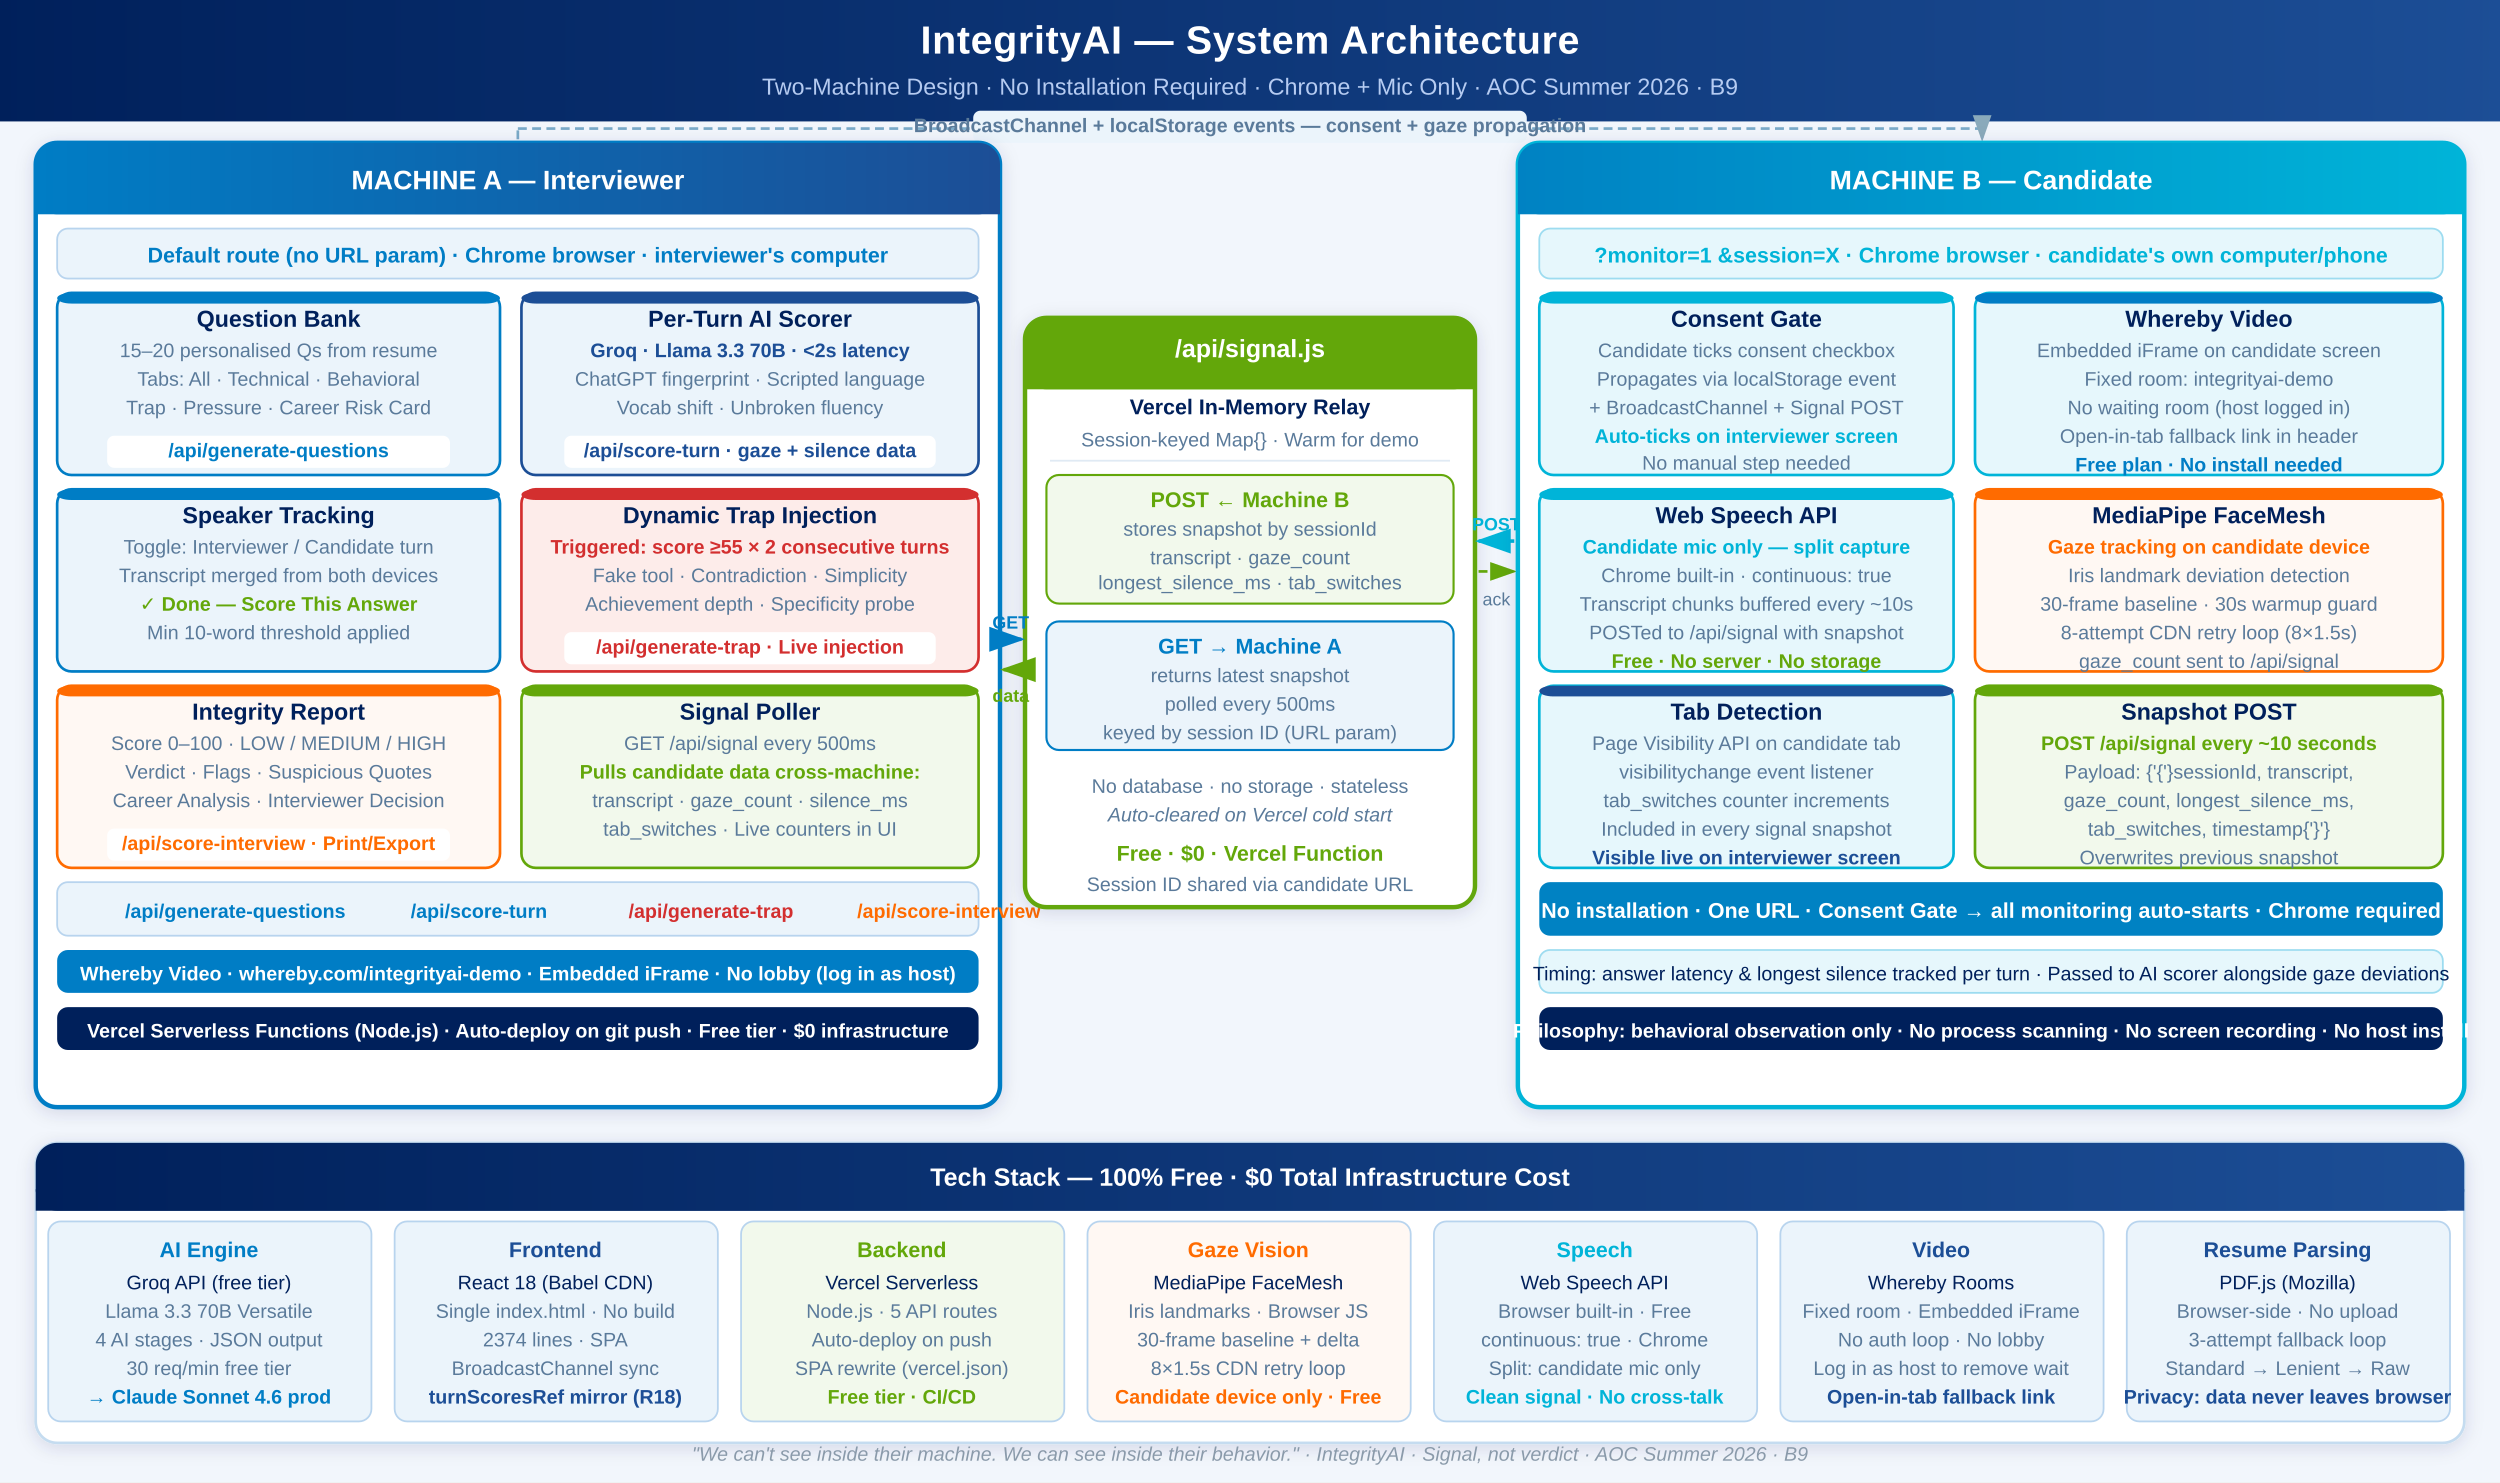
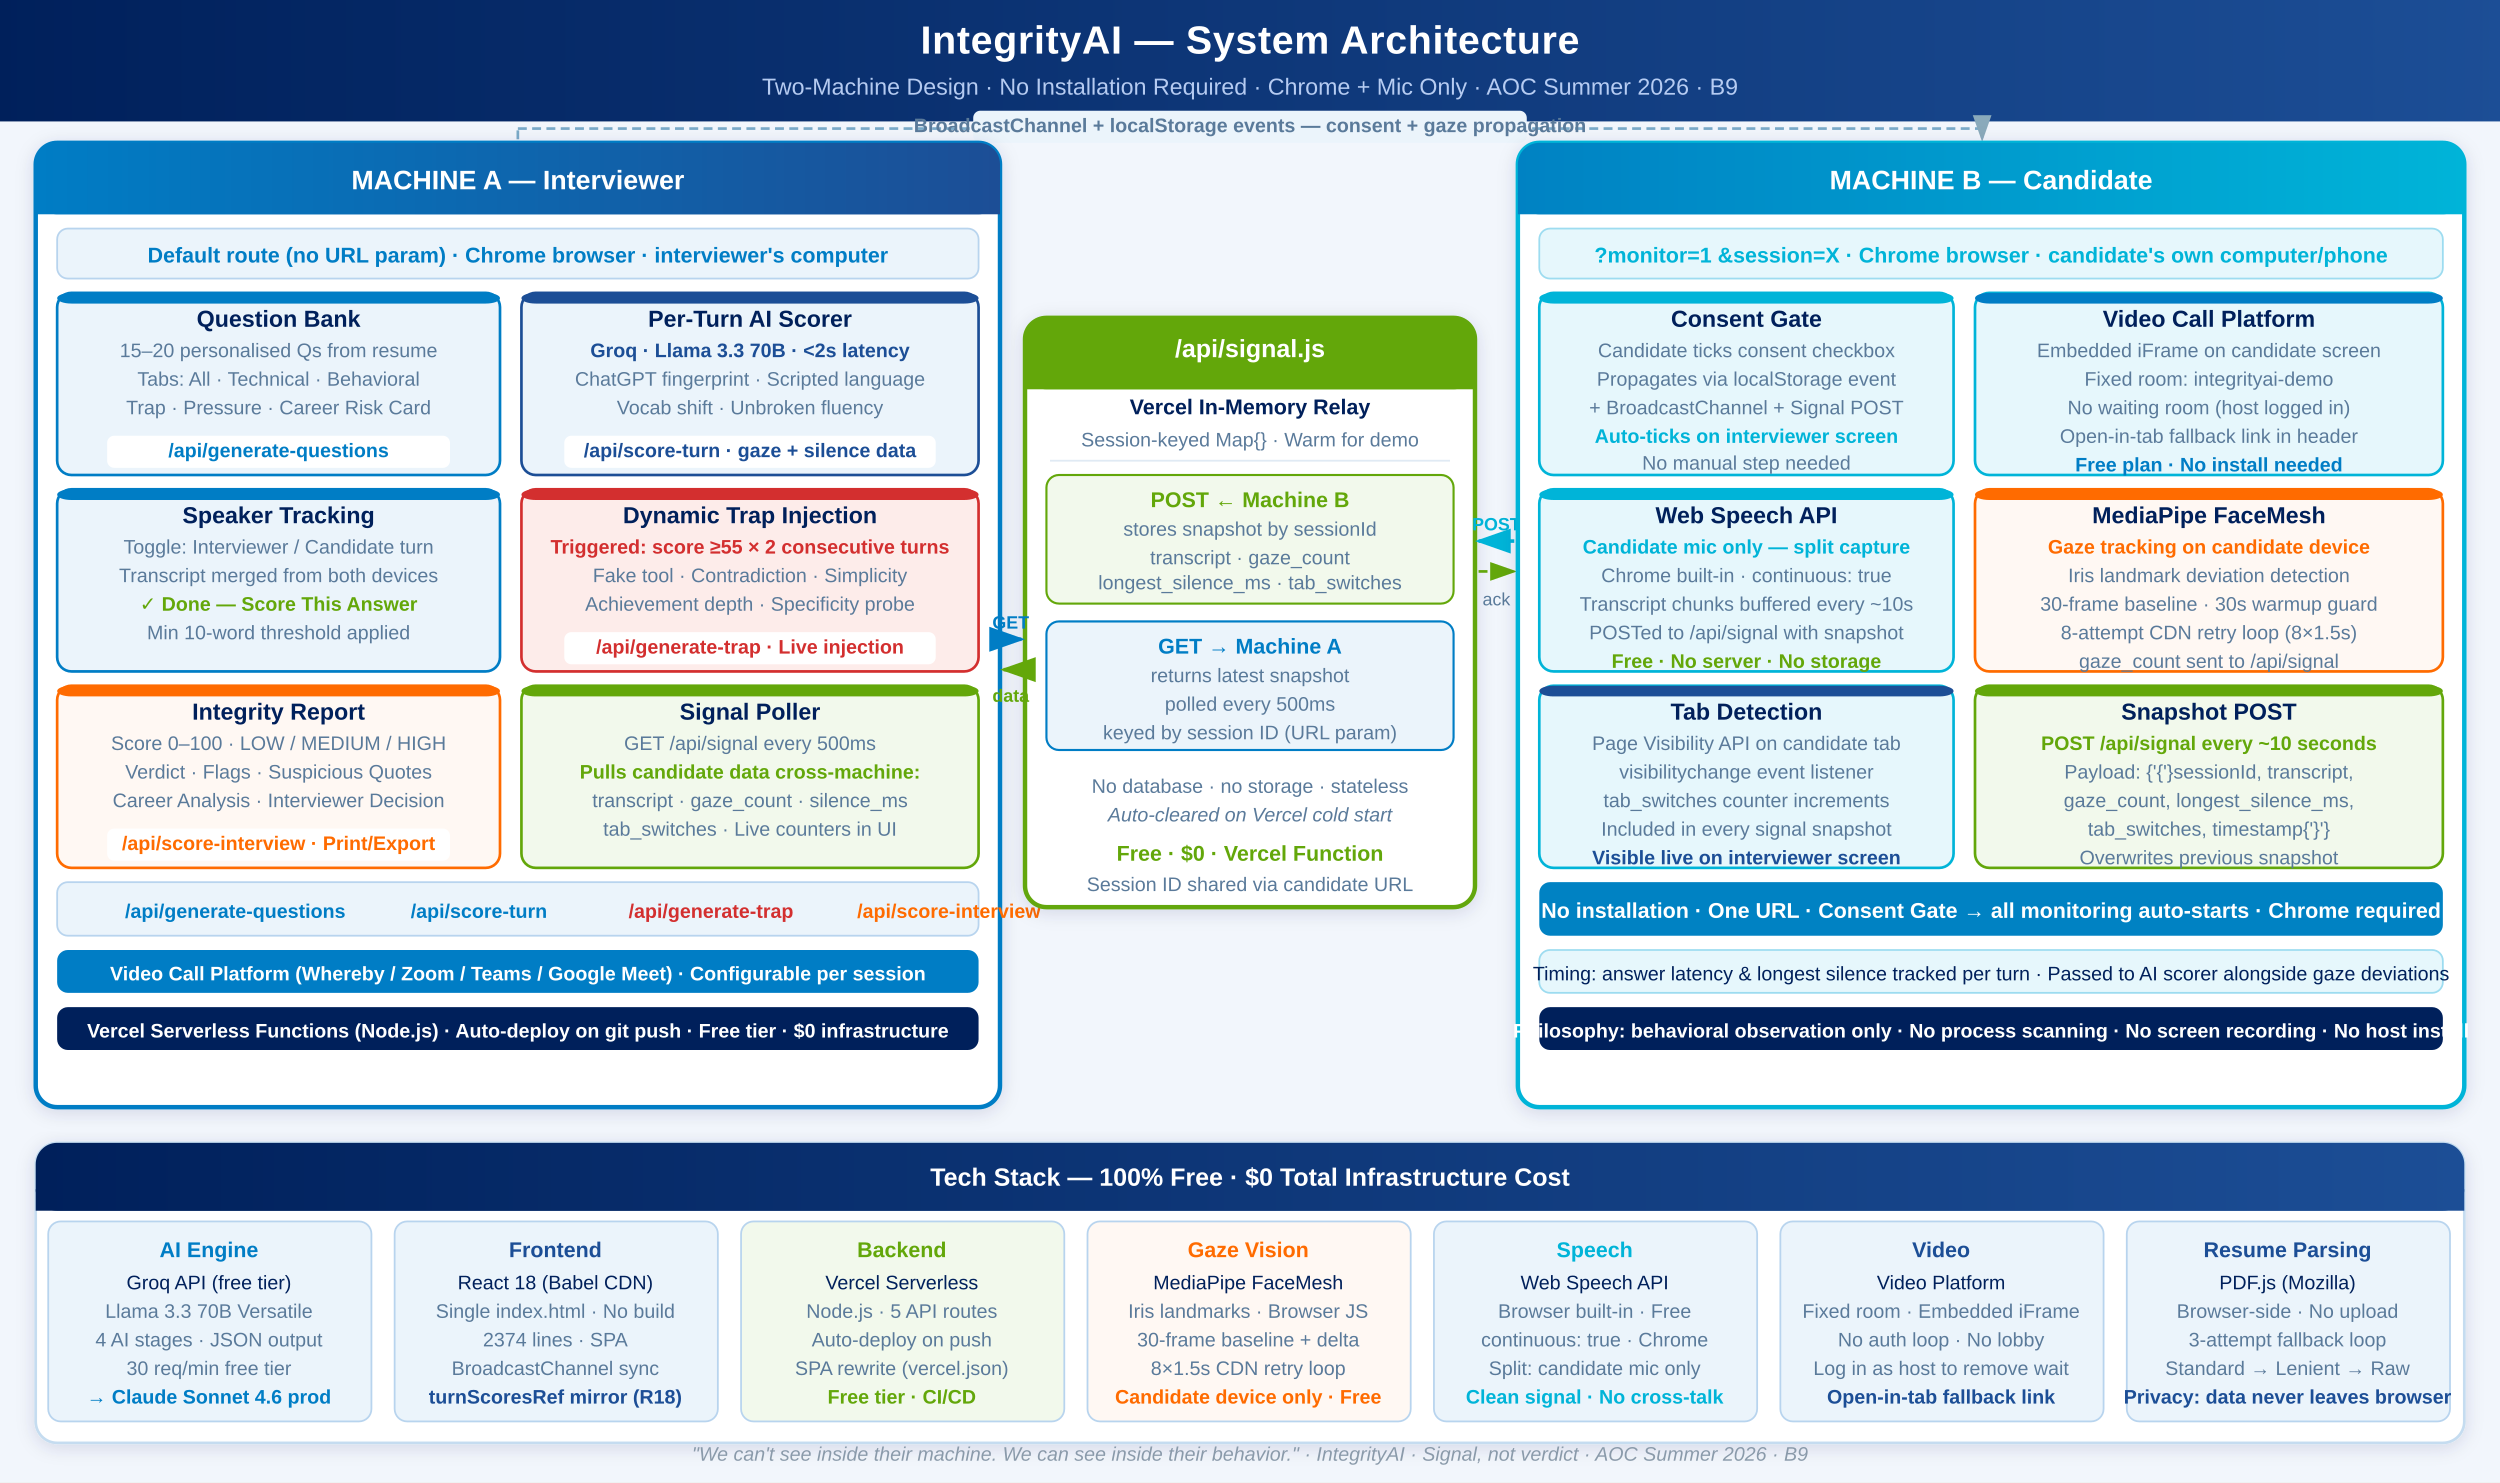
<svg xmlns="http://www.w3.org/2000/svg" viewBox="0 0 1400 830" font-family="Calibri, 'Segoe UI', Arial, sans-serif">
  <defs>
    <linearGradient id="headerGrad" x1="0%" y1="0%" x2="100%" y2="0%">
      <stop offset="0%" style="stop-color:#00205B" />
      <stop offset="100%" style="stop-color:#1C4E96" />
    </linearGradient>
    <linearGradient id="blueGrad" x1="0%" y1="0%" x2="100%" y2="0%">
      <stop offset="0%" style="stop-color:#007DC5" />
      <stop offset="100%" style="stop-color:#1C4E96" />
    </linearGradient>
    <linearGradient id="cyanGrad" x1="0%" y1="0%" x2="100%" y2="0%">
      <stop offset="0%" style="stop-color:#0082C3" />
      <stop offset="100%" style="stop-color:#00B4D8" />
    </linearGradient>
    <marker id="arrowBlue" markerWidth="10" markerHeight="7" refX="9" refY="3.5" orient="auto">
      <polygon points="0 0, 10 3.5, 0 7" fill="#007DC5" />
    </marker>
    <marker id="arrowCyan" markerWidth="10" markerHeight="7" refX="9" refY="3.5" orient="auto">
      <polygon points="0 0, 10 3.5, 0 7" fill="#00B4D8" />
    </marker>
    <marker id="arrowGreen" markerWidth="10" markerHeight="7" refX="9" refY="3.5" orient="auto">
      <polygon points="0 0, 10 3.5, 0 7" fill="#63A70A" />
    </marker>
    <marker id="arrowRed" markerWidth="10" markerHeight="7" refX="9" refY="3.5" orient="auto">
      <polygon points="0 0, 10 3.5, 0 7" fill="#D32F2F" />
    </marker>
    <marker id="arrowMuted" markerWidth="10" markerHeight="7" refX="9" refY="3.5" orient="auto">
      <polygon points="0 0, 10 3.5, 0 7" fill="#8AAABB" />
    </marker>
    <filter id="shadow" x="-5%" y="-5%" width="115%" height="120%">
      <feDropShadow dx="0" dy="2" stdDeviation="5" flood-color="rgba(0,32,91,0.13)" />
    </filter>
  </defs>
  <rect width="1400" height="830" fill="#F2F6FC" />
  <rect x="0" y="0" width="1400" height="68" fill="url(#headerGrad)" />
  <text x="700" y="30" text-anchor="middle" font-size="22" font-weight="700" fill="white" letter-spacing="0.4">IntegrityAI — System Architecture</text>
  <text x="700" y="53" text-anchor="middle" font-size="13" fill="rgba(200,220,255,0.9)">Two-Machine Design · No Installation Required · Chrome + Mic Only · AOC Summer 2026 · B9</text>
  <line x1="290" y1="78" x2="290" y2="72" stroke="#7AAAC8" stroke-width="1.5" stroke-dasharray="5,3" />
  <line x1="290" y1="72" x2="1110" y2="72" stroke="#7AAAC8" stroke-width="1.5" stroke-dasharray="5,3" />
  <line x1="1110" y1="72" x2="1110" y2="78" stroke="#7AAAC8" stroke-width="1.5" stroke-dasharray="5,3" marker-end="url(#arrowMuted)" />
  <rect x="545" y="62" width="310" height="18" rx="4" fill="#EBF4FB" />
  <text x="700" y="74" text-anchor="middle" font-size="11" fill="#5A7A9A" font-weight="600">BroadcastChannel + localStorage events — consent + gaze propagation</text>
  <rect x="20" y="80" width="540" height="540" rx="12" fill="white" stroke="#007DC5" stroke-width="2.5" filter="url(#shadow)" />
  <rect x="20" y="80" width="540" height="40" rx="12" fill="url(#blueGrad)" />
  <rect x="20" y="108" width="540" height="12" fill="url(#blueGrad)" />
  <text x="290" y="106" text-anchor="middle" font-size="15" font-weight="700" fill="white">MACHINE A — Interviewer</text>
  <rect x="32" y="128" width="516" height="28" rx="6" fill="#EBF4FB" stroke="#B8D4EE" stroke-width="1" />
  <text x="290" y="147" text-anchor="middle" font-size="12" fill="#007DC5" font-weight="700">Default route (no URL param) · Chrome browser · interviewer's computer</text>
  <rect x="32" y="164" width="248" height="102" rx="8" fill="#EBF4FB" stroke="#007DC5" stroke-width="1.5" />
  <rect x="32" y="164" width="248" height="6" rx="8" fill="#007DC5" />
  <text x="156" y="183" text-anchor="middle" font-size="13" font-weight="700" fill="#00205B">Question Bank</text>
  <text x="156" y="200" text-anchor="middle" font-size="11" fill="#5A7A9A">15–20 personalised Qs from resume</text>
  <text x="156" y="216" text-anchor="middle" font-size="11" fill="#5A7A9A">Tabs: All · Technical · Behavioral</text>
  <text x="156" y="232" text-anchor="middle" font-size="11" fill="#5A7A9A">Trap · Pressure · Career Risk Card</text>
  <rect x="60" y="244" width="192" height="18" rx="4" fill="white" />
  <text x="156" y="256" text-anchor="middle" font-size="11" fill="#007DC5" font-weight="700">/api/generate-questions</text>
  <rect x="32" y="274" width="248" height="102" rx="8" fill="#EBF4FB" stroke="#007DC5" stroke-width="1.5" />
  <rect x="32" y="274" width="248" height="6" rx="8" fill="#007DC5" />
  <text x="156" y="293" text-anchor="middle" font-size="13" font-weight="700" fill="#00205B">Speaker Tracking</text>
  <text x="156" y="310" text-anchor="middle" font-size="11" fill="#5A7A9A">Toggle: Interviewer / Candidate turn</text>
  <text x="156" y="326" text-anchor="middle" font-size="11" fill="#5A7A9A">Transcript merged from both devices</text>
  <text x="156" y="342" text-anchor="middle" font-size="11" fill="#63A70A" font-weight="600">✓ Done — Score This Answer</text>
  <text x="156" y="358" text-anchor="middle" font-size="11" fill="#5A7A9A">Min 10-word threshold applied</text>
  <rect x="32" y="384" width="248" height="102" rx="8" fill="#FFF8F3" stroke="#FF6B00" stroke-width="1.5" />
  <rect x="32" y="384" width="248" height="6" rx="8" fill="#FF6B00" />
  <text x="156" y="403" text-anchor="middle" font-size="13" font-weight="700" fill="#00205B">Integrity Report</text>
  <text x="156" y="420" text-anchor="middle" font-size="11" fill="#5A7A9A">Score 0–100 · LOW / MEDIUM / HIGH</text>
  <text x="156" y="436" text-anchor="middle" font-size="11" fill="#5A7A9A">Verdict · Flags · Suspicious Quotes</text>
  <text x="156" y="452" text-anchor="middle" font-size="11" fill="#5A7A9A">Career Analysis · Interviewer Decision</text>
  <rect x="60" y="464" width="192" height="18" rx="4" fill="white" />
  <text x="156" y="476" text-anchor="middle" font-size="11" fill="#FF6B00" font-weight="700">/api/score-interview · Print/Export</text>
  <rect x="292" y="164" width="256" height="102" rx="8" fill="#EBF4FB" stroke="#1C4E96" stroke-width="1.5" />
  <rect x="292" y="164" width="256" height="6" rx="8" fill="#1C4E96" />
  <text x="420" y="183" text-anchor="middle" font-size="13" font-weight="700" fill="#00205B">Per-Turn AI Scorer</text>
  <text x="420" y="200" text-anchor="middle" font-size="11" fill="#1C4E96" font-weight="600">Groq · Llama 3.3 70B · &lt;2s latency</text>
  <text x="420" y="216" text-anchor="middle" font-size="11" fill="#5A7A9A">ChatGPT fingerprint · Scripted language</text>
  <text x="420" y="232" text-anchor="middle" font-size="11" fill="#5A7A9A">Vocab shift · Unbroken fluency</text>
  <rect x="316" y="244" width="208" height="18" rx="4" fill="white" />
  <text x="420" y="256" text-anchor="middle" font-size="11" fill="#1C4E96" font-weight="700">/api/score-turn · gaze + silence data</text>
  <rect x="292" y="274" width="256" height="102" rx="8" fill="#FDECEA" stroke="#D32F2F" stroke-width="1.5" />
  <rect x="292" y="274" width="256" height="6" rx="8" fill="#D32F2F" />
  <text x="420" y="293" text-anchor="middle" font-size="13" font-weight="700" fill="#00205B">Dynamic Trap Injection</text>
  <text x="420" y="310" text-anchor="middle" font-size="11" fill="#D32F2F" font-weight="600">Triggered: score ≥55 × 2 consecutive turns</text>
  <text x="420" y="326" text-anchor="middle" font-size="11" fill="#5A7A9A">Fake tool · Contradiction · Simplicity</text>
  <text x="420" y="342" text-anchor="middle" font-size="11" fill="#5A7A9A">Achievement depth · Specificity probe</text>
  <rect x="316" y="354" width="208" height="18" rx="4" fill="white" />
  <text x="420" y="366" text-anchor="middle" font-size="11" fill="#D32F2F" font-weight="700">/api/generate-trap · Live injection</text>
  <rect x="292" y="384" width="256" height="102" rx="8" fill="#F2F9EC" stroke="#63A70A" stroke-width="1.5" />
  <rect x="292" y="384" width="256" height="6" rx="8" fill="#63A70A" />
  <text x="420" y="403" text-anchor="middle" font-size="13" font-weight="700" fill="#00205B">Signal Poller</text>
  <text x="420" y="420" text-anchor="middle" font-size="11" fill="#5A7A9A">GET /api/signal every 500ms</text>
  <text x="420" y="436" text-anchor="middle" font-size="11" fill="#63A70A" font-weight="600">Pulls candidate data cross-machine:</text>
  <text x="420" y="452" text-anchor="middle" font-size="11" fill="#5A7A9A">transcript · gaze_count · silence_ms</text>
  <text x="420" y="468" text-anchor="middle" font-size="11" fill="#5A7A9A">tab_switches · Live counters in UI</text>
  <rect x="32" y="494" width="516" height="30" rx="6" fill="#EBF4FB" stroke="#B8D4EE" stroke-width="1" />
  <text x="70" y="514" font-size="11" fill="#007DC5" font-weight="700">/api/generate-questions</text>
  <text x="230" y="514" font-size="11" fill="#007DC5" font-weight="700">/api/score-turn</text>
  <text x="352" y="514" font-size="11" fill="#D32F2F" font-weight="700">/api/generate-trap</text>
  <text x="480" y="514" font-size="11" fill="#FF6B00" font-weight="700">/api/score-interview</text>
  <rect x="32" y="532" width="516" height="24" rx="6" fill="#007DC5" />
-   <text x="290" y="549" text-anchor="middle" font-size="11" font-weight="700" fill="white">Whereby Video  ·  whereby.com/integrityai-demo  ·  Embedded iFrame  ·  No lobby (log in as host)</text>
+   <text x="290" y="549" text-anchor="middle" font-size="11" font-weight="700" fill="white">Video Call Platform (Whereby / Zoom / Teams / Google Meet)  ·  Configurable per session</text>
  <rect x="32" y="564" width="516" height="24" rx="6" fill="#00205B" />
  <text x="290" y="581" text-anchor="middle" font-size="11" font-weight="700" fill="white">Vercel Serverless Functions (Node.js)  ·  Auto-deploy on git push  ·  Free tier  ·  $0 infrastructure</text>
  <rect x="574" y="178" width="252" height="330" rx="12" fill="white" stroke="#63A70A" stroke-width="2.5" filter="url(#shadow)" />
  <rect x="574" y="178" width="252" height="40" rx="12" fill="#63A70A" />
  <rect x="574" y="206" width="252" height="12" fill="#63A70A" />
  <text x="700" y="200" text-anchor="middle" font-size="14" font-weight="700" fill="white">/api/signal.js</text>
  <text x="700" y="232" text-anchor="middle" font-size="12" font-weight="700" fill="#00205B">Vercel In-Memory Relay</text>
  <text x="700" y="250" text-anchor="middle" font-size="11" fill="#5A7A9A">Session-keyed Map{} · Warm for demo</text>
  <line x1="588" y1="258" x2="812" y2="258" stroke="#E0EAF4" stroke-width="1" />
  <rect x="586" y="266" width="228" height="72" rx="7" fill="#F2F9EC" stroke="#63A70A" stroke-width="1.2" />
  <text x="700" y="284" text-anchor="middle" font-size="12" font-weight="700" fill="#63A70A">POST  ←  Machine B</text>
  <text x="700" y="300" text-anchor="middle" font-size="11" fill="#5A7A9A">stores snapshot by sessionId</text>
  <text x="700" y="316" text-anchor="middle" font-size="11" fill="#5A7A9A">transcript · gaze_count</text>
  <text x="700" y="330" text-anchor="middle" font-size="11" fill="#5A7A9A">longest_silence_ms · tab_switches</text>
  <rect x="586" y="348" width="228" height="72" rx="7" fill="#EBF4FB" stroke="#007DC5" stroke-width="1.2" />
  <text x="700" y="366" text-anchor="middle" font-size="12" font-weight="700" fill="#007DC5">GET  →  Machine A</text>
  <text x="700" y="382" text-anchor="middle" font-size="11" fill="#5A7A9A">returns latest snapshot</text>
  <text x="700" y="398" text-anchor="middle" font-size="11" fill="#5A7A9A">polled every 500ms</text>
  <text x="700" y="414" text-anchor="middle" font-size="11" fill="#5A7A9A">keyed by session ID (URL param)</text>
  <text x="700" y="444" text-anchor="middle" font-size="11" fill="#5A7A9A">No database · no storage · stateless</text>
  <text x="700" y="460" text-anchor="middle" font-size="11" fill="#5A7A9A" font-style="italic">Auto-cleared on Vercel cold start</text>
  <text x="700" y="482" text-anchor="middle" font-size="12" fill="#63A70A" font-weight="700">Free · $0 · Vercel Function</text>
  <text x="700" y="499" text-anchor="middle" font-size="11" fill="#5A7A9A">Session ID shared via candidate URL</text>
  <line x1="562" y1="358" x2="572" y2="358" stroke="#007DC5" stroke-width="2" marker-end="url(#arrowBlue)" />
  <text x="566" y="352" text-anchor="middle" font-size="10" fill="#007DC5" font-weight="700">GET</text>
  <line x1="572" y1="375" x2="562" y2="375" stroke="#63A70A" stroke-width="2" marker-end="url(#arrowGreen)" />
  <text x="566" y="393" text-anchor="middle" font-size="10" fill="#63A70A" font-weight="700">data</text>
  <line x1="848" y1="303" x2="828" y2="303" stroke="#00B4D8" stroke-width="2" marker-end="url(#arrowCyan)" />
  <text x="838" y="297" text-anchor="middle" font-size="10" fill="#00B4D8" font-weight="700">POST</text>
  <line x1="828" y1="320" x2="848" y2="320" stroke="#63A70A" stroke-width="1.5" stroke-dasharray="5,2" marker-end="url(#arrowGreen)" />
  <text x="838" y="339" text-anchor="middle" font-size="10" fill="#5A7A9A">ack</text>
  <rect x="850" y="80" width="530" height="540" rx="12" fill="white" stroke="#00B4D8" stroke-width="2.5" filter="url(#shadow)" />
  <rect x="850" y="80" width="530" height="40" rx="12" fill="url(#cyanGrad)" />
  <rect x="850" y="108" width="530" height="12" fill="url(#cyanGrad)" />
  <text x="1115" y="106" text-anchor="middle" font-size="15" font-weight="700" fill="white">MACHINE B — Candidate</text>
  <rect x="862" y="128" width="506" height="28" rx="6" fill="#E6F7FC" stroke="#9DDCF0" stroke-width="1" />
  <text x="1115" y="147" text-anchor="middle" font-size="12" fill="#00B4D8" font-weight="700">?monitor=1 &amp;session=X  ·  Chrome browser  ·  candidate's own computer/phone</text>
  <rect x="862" y="164" width="232" height="102" rx="8" fill="#E6F7FC" stroke="#00B4D8" stroke-width="1.5" />
  <rect x="862" y="164" width="232" height="6" rx="8" fill="#00B4D8" />
  <text x="978" y="183" text-anchor="middle" font-size="13" font-weight="700" fill="#00205B">Consent Gate</text>
  <text x="978" y="200" text-anchor="middle" font-size="11" fill="#5A7A9A">Candidate ticks consent checkbox</text>
  <text x="978" y="216" text-anchor="middle" font-size="11" fill="#5A7A9A">Propagates via localStorage event</text>
  <text x="978" y="232" text-anchor="middle" font-size="11" fill="#5A7A9A">+ BroadcastChannel + Signal POST</text>
  <text x="978" y="248" text-anchor="middle" font-size="11" fill="#00B4D8" font-weight="700">Auto-ticks on interviewer screen</text>
  <text x="978" y="263" text-anchor="middle" font-size="11" fill="#5A7A9A">No manual step needed</text>
  <rect x="1106" y="164" width="262" height="102" rx="8" fill="#E6F7FC" stroke="#00B4D8" stroke-width="1.5" />
  <rect x="1106" y="164" width="262" height="6" rx="8" fill="#007DC5" />
-   <text x="1237" y="183" text-anchor="middle" font-size="13" font-weight="700" fill="#00205B">Whereby Video</text>
+   <text x="1237" y="183" text-anchor="middle" font-size="13" font-weight="700" fill="#00205B">Video Call Platform</text>
  <text x="1237" y="200" text-anchor="middle" font-size="11" fill="#5A7A9A">Embedded iFrame on candidate screen</text>
  <text x="1237" y="216" text-anchor="middle" font-size="11" fill="#5A7A9A">Fixed room: integrityai-demo</text>
  <text x="1237" y="232" text-anchor="middle" font-size="11" fill="#5A7A9A">No waiting room (host logged in)</text>
  <text x="1237" y="248" text-anchor="middle" font-size="11" fill="#5A7A9A">Open-in-tab fallback link in header</text>
  <text x="1237" y="264" text-anchor="middle" font-size="11" fill="#007DC5" font-weight="700">Free plan · No install needed</text>
  <rect x="862" y="274" width="232" height="102" rx="8" fill="#E6F7FC" stroke="#00B4D8" stroke-width="1.5" />
  <rect x="862" y="274" width="232" height="6" rx="8" fill="#00B4D8" />
  <text x="978" y="293" text-anchor="middle" font-size="13" font-weight="700" fill="#00205B">Web Speech API</text>
  <text x="978" y="310" text-anchor="middle" font-size="11" fill="#00B4D8" font-weight="600">Candidate mic only — split capture</text>
  <text x="978" y="326" text-anchor="middle" font-size="11" fill="#5A7A9A">Chrome built-in · continuous: true</text>
  <text x="978" y="342" text-anchor="middle" font-size="11" fill="#5A7A9A">Transcript chunks buffered every ~10s</text>
  <text x="978" y="358" text-anchor="middle" font-size="11" fill="#5A7A9A">POSTed to /api/signal with snapshot</text>
  <text x="978" y="374" text-anchor="middle" font-size="11" fill="#63A70A" font-weight="700">Free · No server · No storage</text>
  <rect x="1106" y="274" width="262" height="102" rx="8" fill="#FFF8F3" stroke="#FF6B00" stroke-width="1.5" />
  <rect x="1106" y="274" width="262" height="6" rx="8" fill="#FF6B00" />
  <text x="1237" y="293" text-anchor="middle" font-size="13" font-weight="700" fill="#00205B">MediaPipe FaceMesh</text>
  <text x="1237" y="310" text-anchor="middle" font-size="11" fill="#FF6B00" font-weight="600">Gaze tracking on candidate device</text>
  <text x="1237" y="326" text-anchor="middle" font-size="11" fill="#5A7A9A">Iris landmark deviation detection</text>
  <text x="1237" y="342" text-anchor="middle" font-size="11" fill="#5A7A9A">30-frame baseline · 30s warmup guard</text>
  <text x="1237" y="358" text-anchor="middle" font-size="11" fill="#5A7A9A">8-attempt CDN retry loop (8×1.5s)</text>
  <text x="1237" y="374" text-anchor="middle" font-size="11" fill="#5A7A9A">gaze_count sent to /api/signal</text>
  <rect x="862" y="384" width="232" height="102" rx="8" fill="#E6F7FC" stroke="#00B4D8" stroke-width="1.5" />
  <rect x="862" y="384" width="232" height="6" rx="8" fill="#1C4E96" />
  <text x="978" y="403" text-anchor="middle" font-size="13" font-weight="700" fill="#00205B">Tab Detection</text>
  <text x="978" y="420" text-anchor="middle" font-size="11" fill="#5A7A9A">Page Visibility API on candidate tab</text>
  <text x="978" y="436" text-anchor="middle" font-size="11" fill="#5A7A9A">visibilitychange event listener</text>
  <text x="978" y="452" text-anchor="middle" font-size="11" fill="#5A7A9A">tab_switches counter increments</text>
  <text x="978" y="468" text-anchor="middle" font-size="11" fill="#5A7A9A">Included in every signal snapshot</text>
  <text x="978" y="484" text-anchor="middle" font-size="11" fill="#1C4E96" font-weight="700">Visible live on interviewer screen</text>
  <rect x="1106" y="384" width="262" height="102" rx="8" fill="#F2F9EC" stroke="#63A70A" stroke-width="1.5" />
  <rect x="1106" y="384" width="262" height="6" rx="8" fill="#63A70A" />
  <text x="1237" y="403" text-anchor="middle" font-size="13" font-weight="700" fill="#00205B">Snapshot POST</text>
  <text x="1237" y="420" text-anchor="middle" font-size="11" fill="#63A70A" font-weight="600">POST /api/signal every ~10 seconds</text>
  <text x="1237" y="436" text-anchor="middle" font-size="11" fill="#5A7A9A">Payload: {'{'}sessionId, transcript,</text>
  <text x="1237" y="452" text-anchor="middle" font-size="11" fill="#5A7A9A">gaze_count, longest_silence_ms,</text>
  <text x="1237" y="468" text-anchor="middle" font-size="11" fill="#5A7A9A">tab_switches, timestamp{'}'}</text>
  <text x="1237" y="484" text-anchor="middle" font-size="11" fill="#5A7A9A">Overwrites previous snapshot</text>
  <rect x="862" y="494" width="506" height="30" rx="6" fill="#0082C3" />
  <text x="1115" y="514" text-anchor="middle" font-size="12" font-weight="700" fill="white">No installation · One URL · Consent Gate → all monitoring auto-starts · Chrome required</text>
  <rect x="862" y="532" width="506" height="24" rx="6" fill="#E6F7FC" stroke="#9DDCF0" stroke-width="1" />
  <text x="1115" y="549" text-anchor="middle" font-size="11" fill="#00205B">Timing: answer latency &amp; longest silence tracked per turn · Passed to AI scorer alongside gaze deviations</text>
  <rect x="862" y="564" width="506" height="24" rx="6" fill="#00205B" />
  <text x="1115" y="581" text-anchor="middle" font-size="11" font-weight="700" fill="white">Philosophy: behavioral observation only · No process scanning · No screen recording · No host install</text>
  <rect x="20" y="640" width="1360" height="168" rx="12" fill="white" stroke="#C5DCF0" stroke-width="1.5" filter="url(#shadow)" />
  <rect x="20" y="640" width="1360" height="38" rx="12" fill="url(#headerGrad)" />
  <rect x="20" y="666" width="1360" height="12" fill="url(#headerGrad)" />
  <text x="700" y="664" text-anchor="middle" font-size="14" font-weight="700" fill="white">Tech Stack — 100% Free · $0 Total Infrastructure Cost</text>
  <rect x="27" y="684" width="181" height="112" rx="7" fill="#EBF4FB" stroke="#B8D4EE" stroke-width="1" />
  <text x="117" y="704" text-anchor="middle" font-size="12" font-weight="700" fill="#007DC5">AI Engine</text>
  <text x="117" y="722" text-anchor="middle" font-size="11" fill="#00205B">Groq API (free tier)</text>
  <text x="117" y="738" text-anchor="middle" font-size="11" fill="#5A7A9A">Llama 3.3 70B Versatile</text>
  <text x="117" y="754" text-anchor="middle" font-size="11" fill="#5A7A9A">4 AI stages · JSON output</text>
  <text x="117" y="770" text-anchor="middle" font-size="11" fill="#5A7A9A">30 req/min free tier</text>
  <text x="117" y="786" text-anchor="middle" font-size="11" fill="#007DC5" font-weight="700">→ Claude Sonnet 4.6 prod</text>
  <rect x="221" y="684" width="181" height="112" rx="7" fill="#EBF4FB" stroke="#B8D4EE" stroke-width="1" />
  <text x="311" y="704" text-anchor="middle" font-size="12" font-weight="700" fill="#1C4E96">Frontend</text>
  <text x="311" y="722" text-anchor="middle" font-size="11" fill="#00205B">React 18 (Babel CDN)</text>
  <text x="311" y="738" text-anchor="middle" font-size="11" fill="#5A7A9A">Single index.html · No build</text>
  <text x="311" y="754" text-anchor="middle" font-size="11" fill="#5A7A9A">2374 lines · SPA</text>
  <text x="311" y="770" text-anchor="middle" font-size="11" fill="#5A7A9A">BroadcastChannel sync</text>
  <text x="311" y="786" text-anchor="middle" font-size="11" fill="#1C4E96" font-weight="700">turnScoresRef mirror (R18)</text>
  <rect x="415" y="684" width="181" height="112" rx="7" fill="#F2F9EC" stroke="#B8D4EE" stroke-width="1" />
  <text x="505" y="704" text-anchor="middle" font-size="12" font-weight="700" fill="#63A70A">Backend</text>
  <text x="505" y="722" text-anchor="middle" font-size="11" fill="#00205B">Vercel Serverless</text>
  <text x="505" y="738" text-anchor="middle" font-size="11" fill="#5A7A9A">Node.js · 5 API routes</text>
  <text x="505" y="754" text-anchor="middle" font-size="11" fill="#5A7A9A">Auto-deploy on push</text>
  <text x="505" y="770" text-anchor="middle" font-size="11" fill="#5A7A9A">SPA rewrite (vercel.json)</text>
  <text x="505" y="786" text-anchor="middle" font-size="11" fill="#63A70A" font-weight="700">Free tier · CI/CD</text>
  <rect x="609" y="684" width="181" height="112" rx="7" fill="#FFF8F3" stroke="#B8D4EE" stroke-width="1" />
  <text x="699" y="704" text-anchor="middle" font-size="12" font-weight="700" fill="#FF6B00">Gaze Vision</text>
  <text x="699" y="722" text-anchor="middle" font-size="11" fill="#00205B">MediaPipe FaceMesh</text>
  <text x="699" y="738" text-anchor="middle" font-size="11" fill="#5A7A9A">Iris landmarks · Browser JS</text>
  <text x="699" y="754" text-anchor="middle" font-size="11" fill="#5A7A9A">30-frame baseline + delta</text>
  <text x="699" y="770" text-anchor="middle" font-size="11" fill="#5A7A9A">8×1.5s CDN retry loop</text>
  <text x="699" y="786" text-anchor="middle" font-size="11" fill="#FF6B00" font-weight="700">Candidate device only · Free</text>
  <rect x="803" y="684" width="181" height="112" rx="7" fill="#EBF4FB" stroke="#B8D4EE" stroke-width="1" />
  <text x="893" y="704" text-anchor="middle" font-size="12" font-weight="700" fill="#00B4D8">Speech</text>
  <text x="893" y="722" text-anchor="middle" font-size="11" fill="#00205B">Web Speech API</text>
  <text x="893" y="738" text-anchor="middle" font-size="11" fill="#5A7A9A">Browser built-in · Free</text>
  <text x="893" y="754" text-anchor="middle" font-size="11" fill="#5A7A9A">continuous: true · Chrome</text>
  <text x="893" y="770" text-anchor="middle" font-size="11" fill="#5A7A9A">Split: candidate mic only</text>
  <text x="893" y="786" text-anchor="middle" font-size="11" fill="#00B4D8" font-weight="700">Clean signal · No cross-talk</text>
  <rect x="997" y="684" width="181" height="112" rx="7" fill="#EBF4FB" stroke="#B8D4EE" stroke-width="1" />
  <text x="1087" y="704" text-anchor="middle" font-size="12" font-weight="700" fill="#1C4E96">Video</text>
-   <text x="1087" y="722" text-anchor="middle" font-size="11" fill="#00205B">Whereby Rooms</text>
+   <text x="1087" y="722" text-anchor="middle" font-size="11" fill="#00205B">Video Platform</text>
  <text x="1087" y="738" text-anchor="middle" font-size="11" fill="#5A7A9A">Fixed room · Embedded iFrame</text>
  <text x="1087" y="754" text-anchor="middle" font-size="11" fill="#5A7A9A">No auth loop · No lobby</text>
  <text x="1087" y="770" text-anchor="middle" font-size="11" fill="#5A7A9A">Log in as host to remove wait</text>
  <text x="1087" y="786" text-anchor="middle" font-size="11" fill="#1C4E96" font-weight="700">Open-in-tab fallback link</text>
  <rect x="1191" y="684" width="181" height="112" rx="7" fill="#EBF4FB" stroke="#B8D4EE" stroke-width="1" />
  <text x="1281" y="704" text-anchor="middle" font-size="12" font-weight="700" fill="#1C4E96">Resume Parsing</text>
  <text x="1281" y="722" text-anchor="middle" font-size="11" fill="#00205B">PDF.js (Mozilla)</text>
  <text x="1281" y="738" text-anchor="middle" font-size="11" fill="#5A7A9A">Browser-side · No upload</text>
  <text x="1281" y="754" text-anchor="middle" font-size="11" fill="#5A7A9A">3-attempt fallback loop</text>
  <text x="1281" y="770" text-anchor="middle" font-size="11" fill="#5A7A9A">Standard → Lenient → Raw</text>
  <text x="1281" y="786" text-anchor="middle" font-size="11" fill="#1C4E96" font-weight="700">Privacy: data never leaves browser</text>
  <text x="700" y="818" text-anchor="middle" font-size="11" fill="#8A9AAA" font-style="italic">"We can't see inside their machine. We can see inside their behavior."  ·  IntegrityAI  ·  Signal, not verdict  ·  AOC Summer 2026 · B9</text>
</svg>
